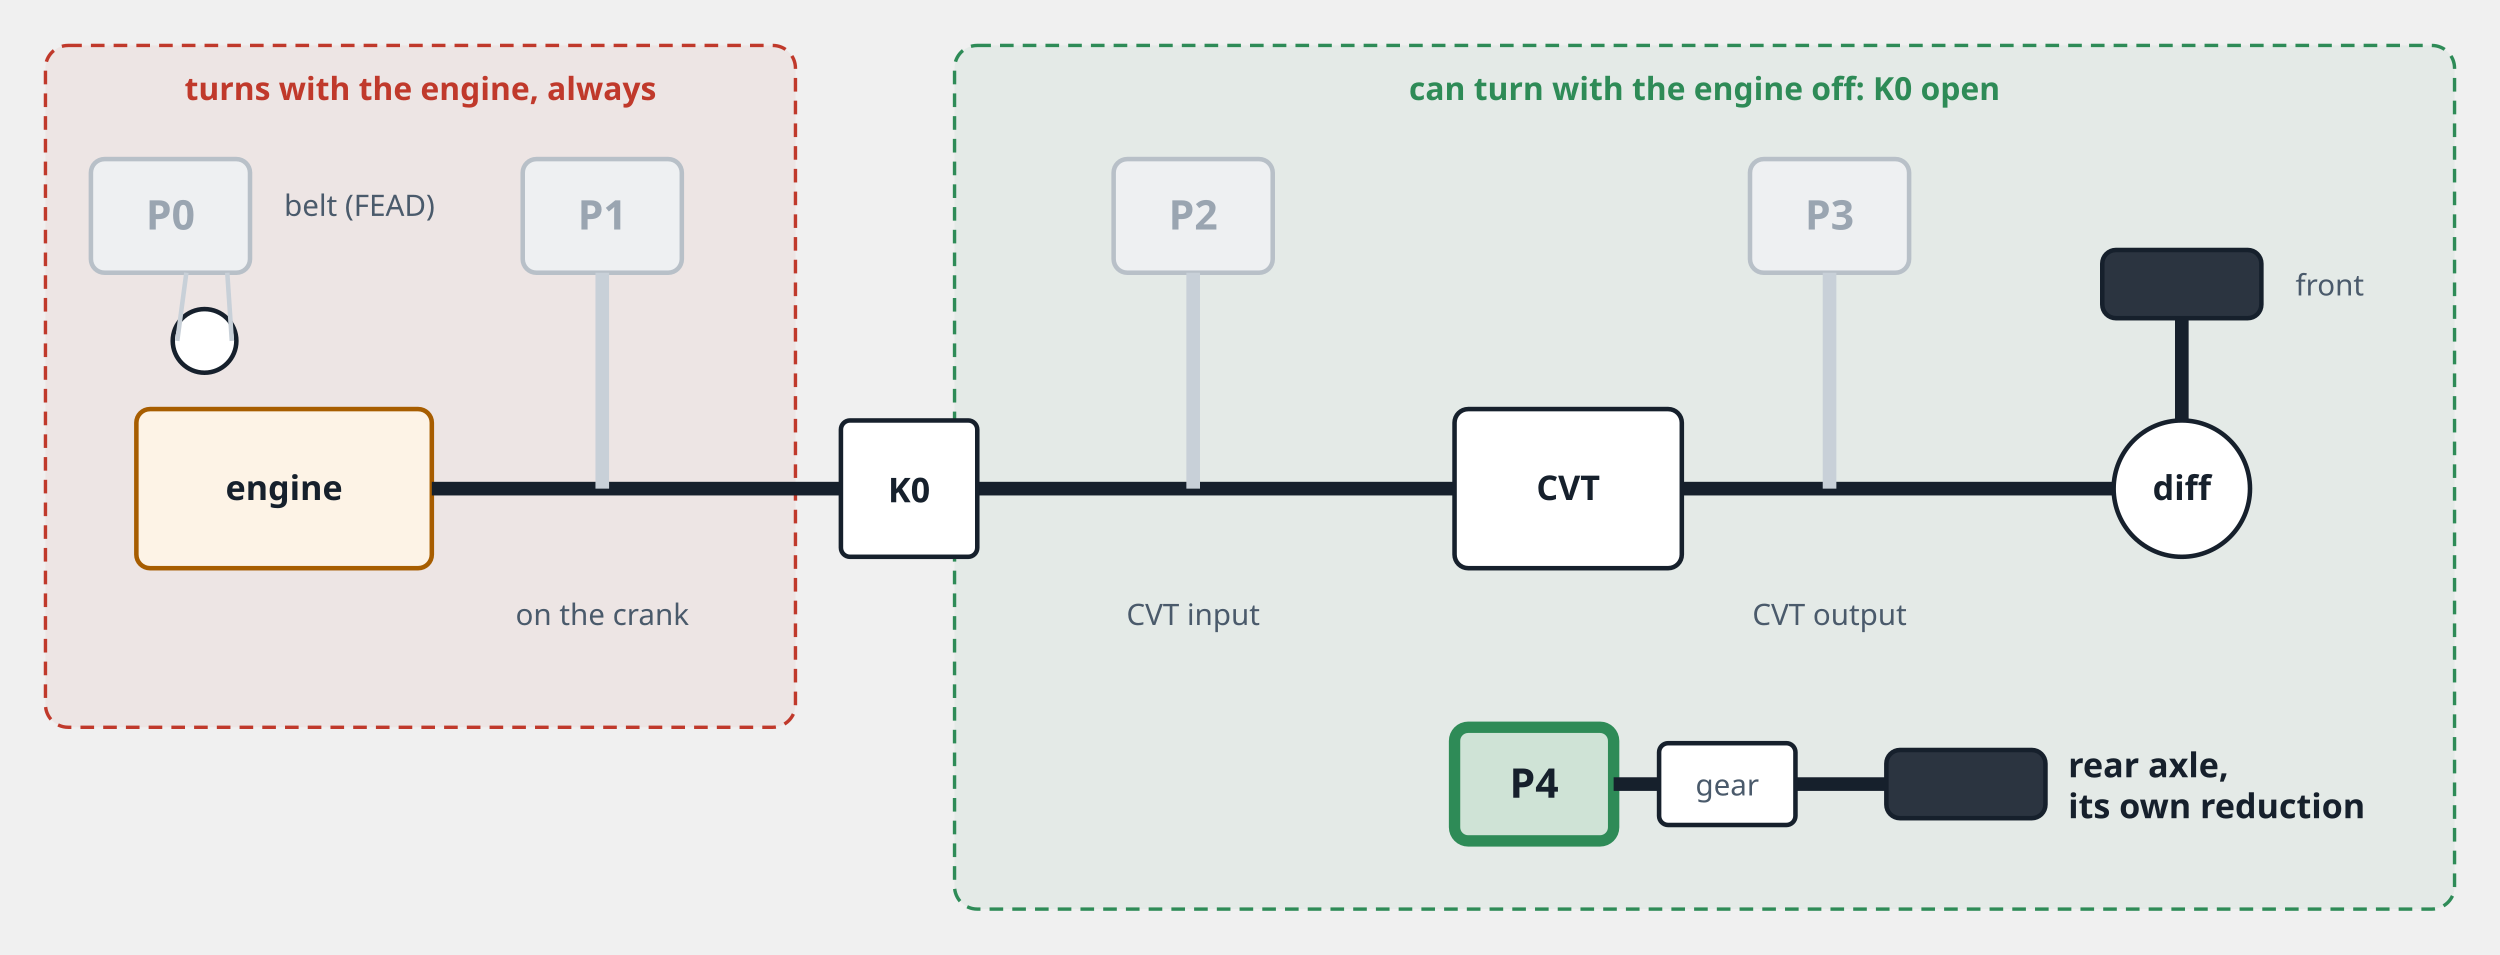
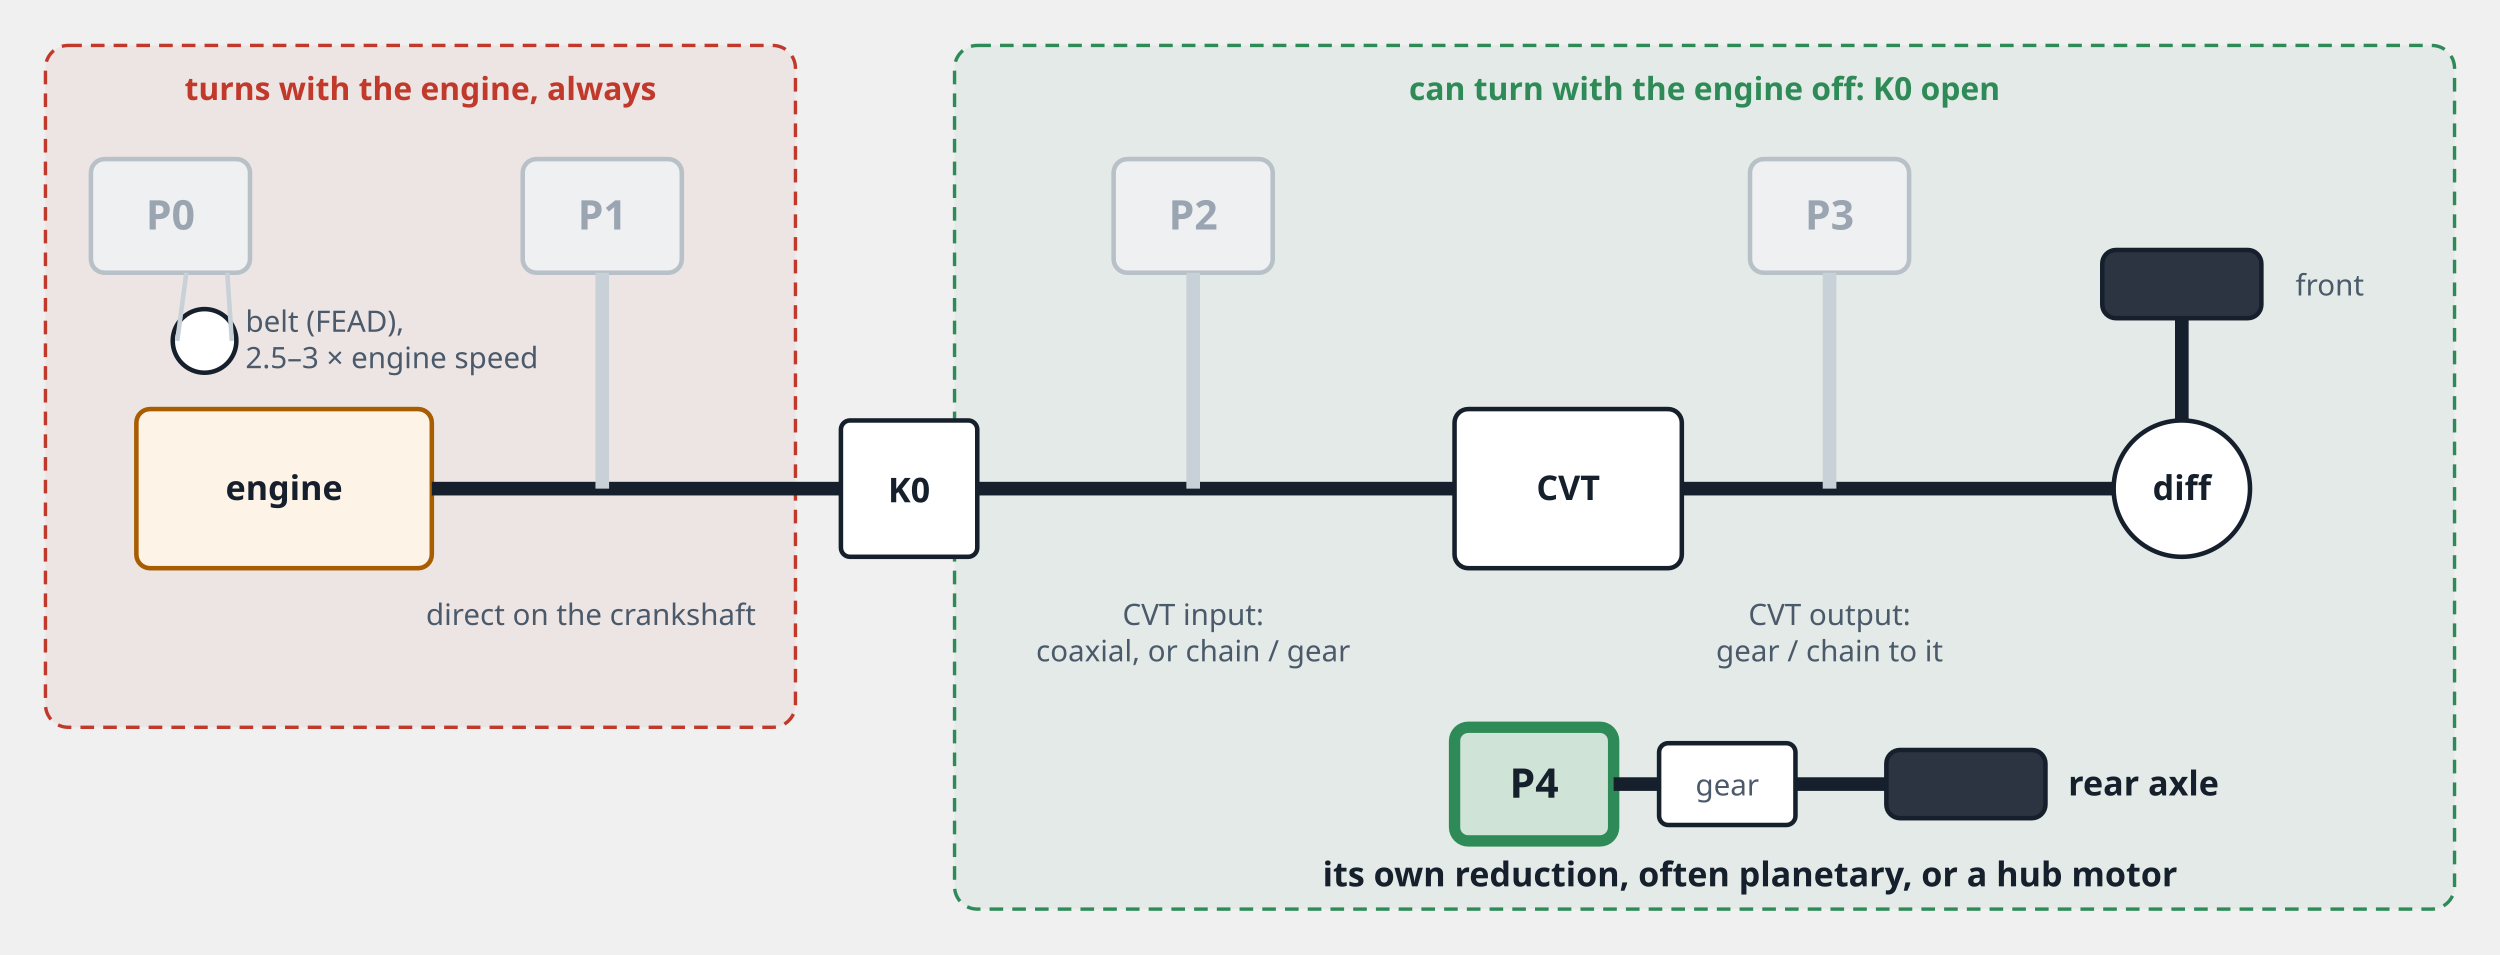
<svg xmlns="http://www.w3.org/2000/svg" viewBox="0 0 1100 420" width="1100" height="420">
  <style>
    text { font-family: sans-serif; fill: #16202c; }
    .box { fill: #fff; stroke: #16202c; stroke-width: 2; }
    .box-f { fill: #fdf3e6; stroke: #a75d00; stroke-width: 2; }
    .coupled { fill: #f6d5d3; stroke: #c0392b; stroke-width: 2; }
    .free { fill: #cfe3d6; stroke: #2e8b57; stroke-width: 2; }
    .coupled-hl { fill: #f6d5d3; stroke: #c0392b; stroke-width: 5; }
    .free-hl { fill: #cfe3d6; stroke: #2e8b57; stroke-width: 5; }
    .off { fill: #eef0f2; stroke: #b8c0c8; stroke-width: 2; }
    .shaft { stroke: #16202c; stroke-width: 6; fill: none; }
    .belt { stroke: #16202c; stroke-width: 2; fill: none; }
    .shaft-off { stroke: #c8d0d8; stroke-width: 6; fill: none; }
    .belt-off { stroke: #c8d0d8; stroke-width: 2; fill: none; }
    .wheel { fill: #2b3440; stroke: #16202c; stroke-width: 2; }
    .zone-c { fill: rgba(192, 57, 43, 0.06); stroke: #c0392b; stroke-width: 1.5; stroke-dasharray: 6 4; }
    .zone-f { fill: rgba(46, 139, 87, 0.06); stroke: #2e8b57; stroke-width: 1.5; stroke-dasharray: 6 4; }
    .b { font-size: 15px; font-weight: 600; }
    .p { font-size: 18px; font-weight: 700; }
    .p-off { font-size: 18px; font-weight: 700; fill: #9aa5b1; }
    .lbl { font-size: 13px; fill: #4a5a6b; }
    .lbl-hl { font-size: 15px; font-weight: 700; fill: #16202c; }
    .r { font-size: 14px; font-weight: 600; fill: #c0392b; }
    .g { font-size: 14px; font-weight: 600; fill: #2e8b57; }
  </style>
  <rect class="zone-c" x="20" y="20" width="330" height="300" rx="10" />
  <text x="185" y="44" text-anchor="middle" class="r">turns with the engine, always</text>
  <rect class="zone-f" x="420" y="20" width="660" height="380" rx="10" />
  <text x="750" y="44" text-anchor="middle" class="g">can turn with the engine off: K0 open</text>
  <rect class="box-f" x="60" y="180" width="130" height="70" rx="6" />
  <text x="125" y="220" text-anchor="middle" class="b">engine</text>
  <circle cx="90" cy="150" r="14" class="box" />
  <rect class="off" x="40" y="70" width="70" height="50" rx="6" />
  <text x="75" y="101" text-anchor="middle" class="p-off">P0</text>
  <path class="belt-off" d="M100 120 L102 150 M82 120 L78 150" />
-   <text x="125" y="95" class="lbl">belt (FEAD)</text>
+   <text x="108" y="146" class="lbl">belt (FEAD),</text>
+   <text x="108" y="162" class="lbl">2.5–3 × engine speed</text>
  <path class="shaft" d="M190 215 H380" />
  <rect class="off" x="230" y="70" width="70" height="50" rx="6" />
  <text x="265" y="101" text-anchor="middle" class="p-off">P1</text>
  <path class="shaft-off" d="M265 120 V215" />
-   <text x="265" y="275" text-anchor="middle" class="lbl">on the crank</text>
+   <text x="260" y="275" text-anchor="middle" class="lbl">direct on the crankshaft</text>
  <rect class="box" x="370" y="185" width="60" height="60" rx="4" />
  <text x="400" y="221" text-anchor="middle" class="b">K0</text>
  <path class="shaft" d="M430 215 H640" />
  <rect class="off" x="490" y="70" width="70" height="50" rx="6" />
  <text x="525" y="101" text-anchor="middle" class="p-off">P2</text>
  <path class="shaft-off" d="M525 120 V215" />
-   <text x="525" y="275" text-anchor="middle" class="lbl">CVT input</text>
+   <text x="525" y="275" text-anchor="middle" class="lbl">CVT input:</text>
+   <text x="525" y="291" text-anchor="middle" class="lbl">coaxial, or chain / gear</text>
  <rect class="box" x="640" y="180" width="100" height="70" rx="6" />
  <text x="690" y="220" text-anchor="middle" class="b">CVT</text>
  <path class="shaft" d="M740 215 H930" />
  <rect class="off" x="770" y="70" width="70" height="50" rx="6" />
  <text x="805" y="101" text-anchor="middle" class="p-off">P3</text>
  <path class="shaft-off" d="M805 120 V215" />
-   <text x="805" y="275" text-anchor="middle" class="lbl">CVT output</text>
+   <text x="805" y="275" text-anchor="middle" class="lbl">CVT output:</text>
+   <text x="805" y="291" text-anchor="middle" class="lbl">gear / chain to it</text>
  <circle cx="960" cy="215" r="30" class="box" />
  <text x="960" y="220" text-anchor="middle" class="b">diff</text>
  <path class="shaft" d="M960 185 V140" />
  <rect class="wheel" x="925" y="110" width="70" height="30" rx="6" />
  <text x="1010" y="130" class="lbl">front</text>
  <rect class="free-hl" x="640" y="320" width="70" height="50" rx="6" />
  <text x="675" y="351" text-anchor="middle" class="p">P4</text>
  <path class="shaft" d="M710 345 H830" />
  <rect class="box" x="730" y="327" width="60" height="36" rx="4" />
  <text x="760" y="350" text-anchor="middle" class="lbl">gear</text>
  <rect class="wheel" x="830" y="330" width="70" height="30" rx="6" />
-   <text x="910" y="342" class="lbl-hl">rear axle,</text>
-   <text x="910" y="360" class="lbl-hl">its own reduction</text>
+   <text x="910" y="350" class="lbl-hl">rear axle</text>
+   <text x="770" y="390" text-anchor="middle" class="lbl-hl">its own reduction, often planetary, or a hub motor</text>
</svg>
